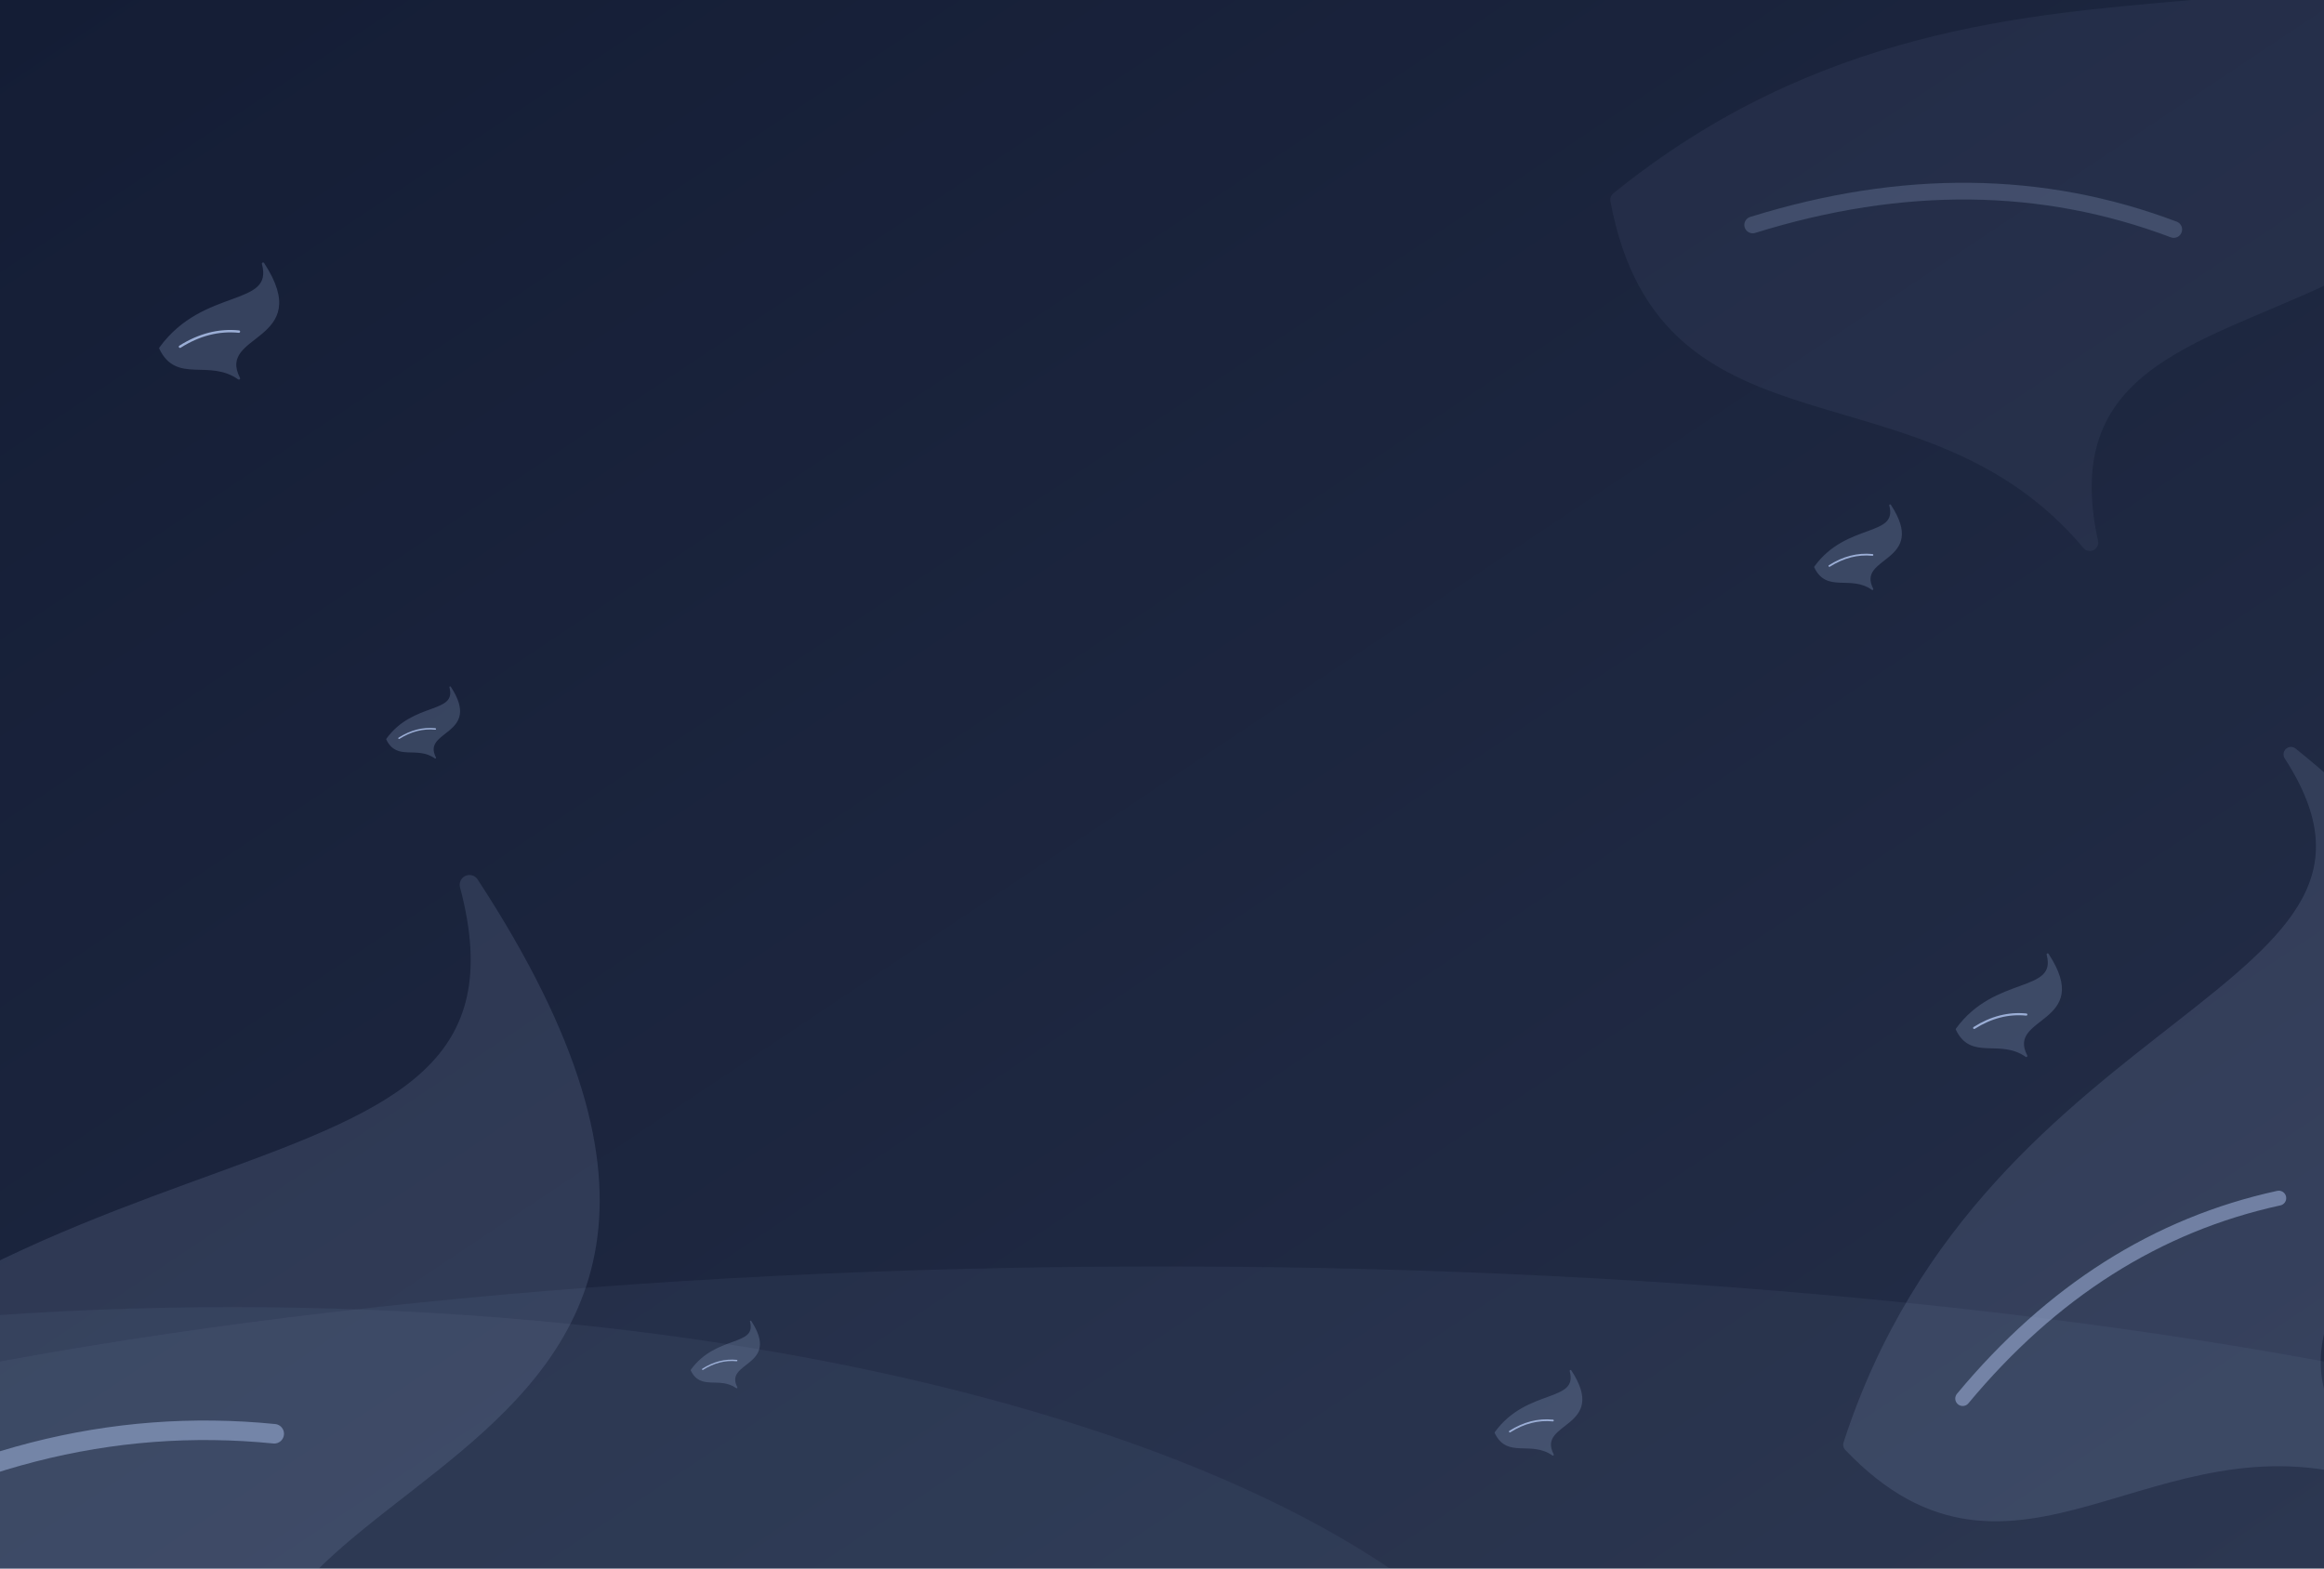
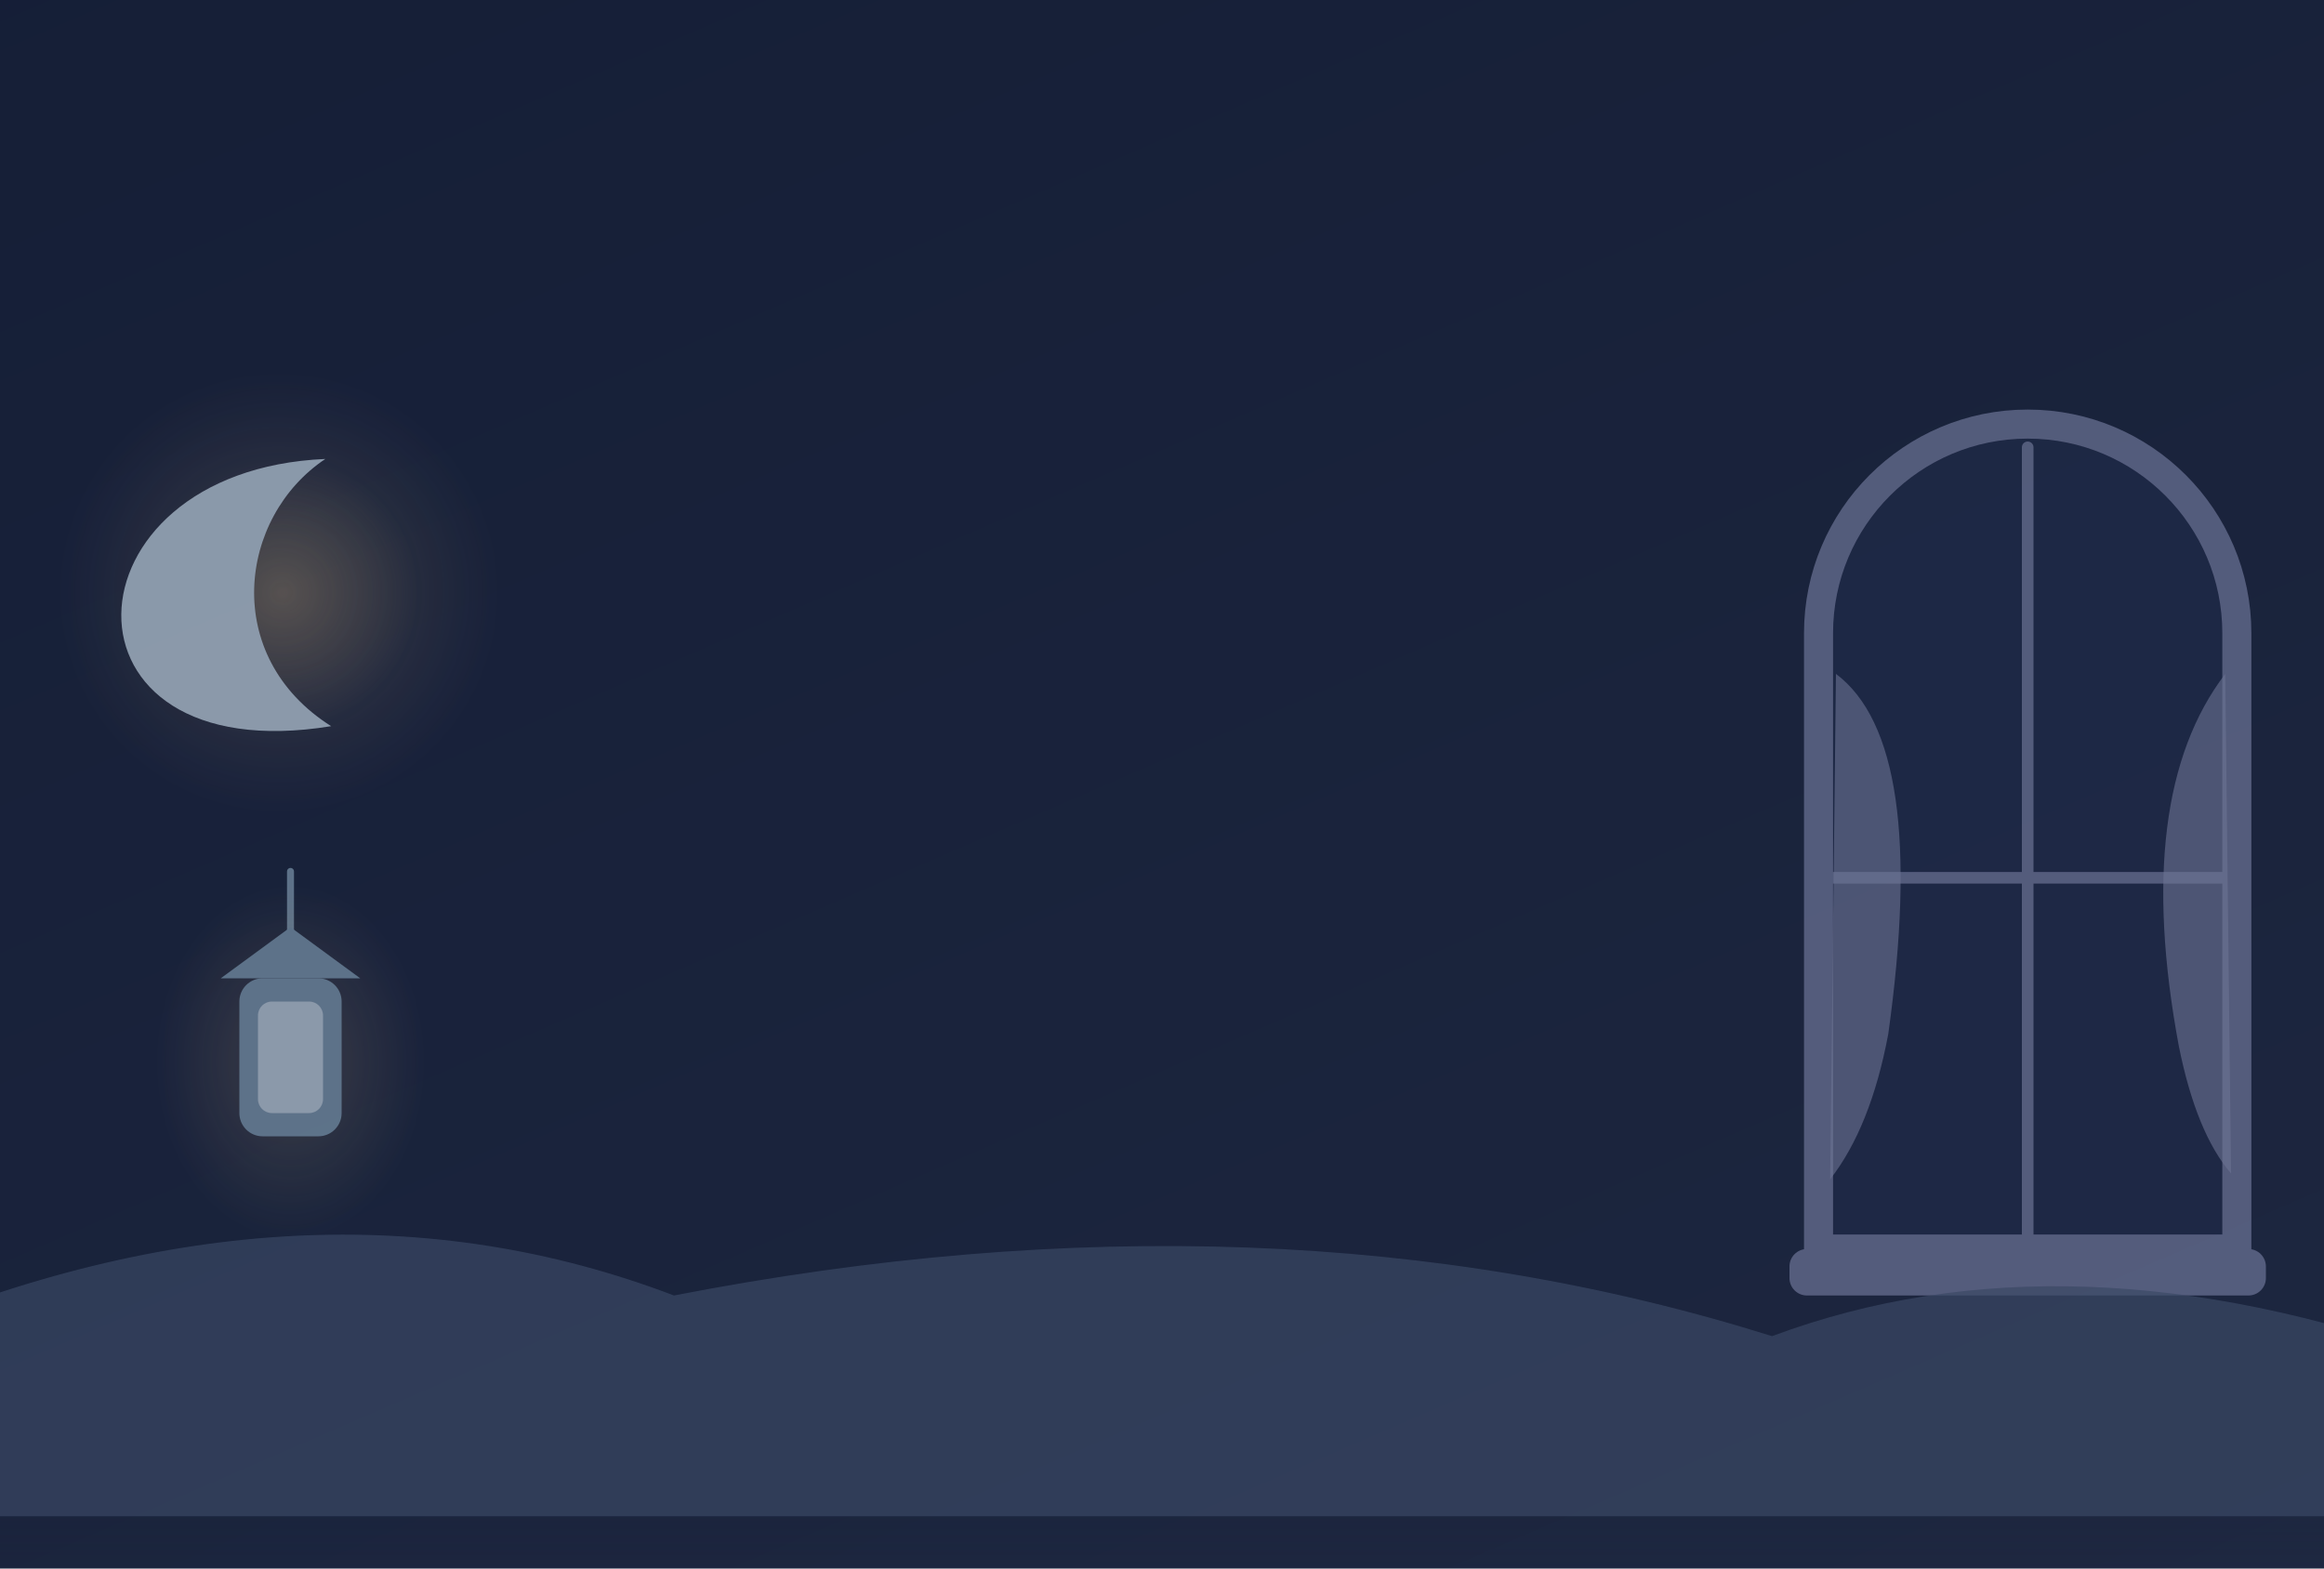
- <svg xmlns="http://www.w3.org/2000/svg" viewBox="0 0 400 270" preserveAspectRatio="xMidYMid slice" fill="none" stroke="currentColor" stroke-width="1.6" stroke-linecap="round" stroke-linejoin="round" color="rgb(155, 174, 214)">
+ <svg xmlns="http://www.w3.org/2000/svg" viewBox="0 70 400 270" preserveAspectRatio="xMidYMid slice" aria-hidden="true" color="">
  <defs>
-     <linearGradient id="scene-backdrop" x2="1" y2="1">
+     <linearGradient id="world-_r_11_-ghost-n-base" x2=".2" y2="1">
      <stop stop-color="#141d35" />
      <stop offset="1" stop-color="#242e48" />
    </linearGradient>
+     <radialGradient id="world-_r_11_-ghost-n-glow">
+       <stop stop-color="#e4bf85" stop-opacity="0.24" />
+       <stop offset="1" stop-color="#e4bf85" stop-opacity="0" />
+     </radialGradient>
+     <radialGradient id="world-_r_11_-ghost-n-shadow">
+       <stop stop-color="#9baed6" stop-opacity=".2" />
+       <stop offset="1" stop-color="#9baed6" stop-opacity="0" />
+     </radialGradient>
+     <linearGradient id="world-_r_11_-ghost-n-quiet" x2="0" y2="1">
+       <stop stop-color="#242e48" stop-opacity="0" />
+       <stop offset=".18" stop-color="#242e48" stop-opacity=".7" />
+       <stop offset=".7" stop-color="#242e48" stop-opacity=".82" />
+       <stop offset="1" stop-color="#242e48" stop-opacity="0" />
+     </linearGradient>
  </defs>
-   <rect width="400" height="270" fill="url(#scene-backdrop)" stroke="none" />
-   <defs>
-     <g id="world-_r_11_">
-       <path d="M-40 19C-11-21 36-7 28-37C62 15-4 8 12 39C-8 25-29 42-40 19Z" fill="currentColor" opacity=".24" />
-       <path d="M-27 18Q-8 6 12 8" />
+   <rect width="400" height="850" fill="url(#world-_r_11_-ghost-n-base)" />
+   <g opacity="0.72">
+     <circle cx="48" cy="172" r="38" fill="url(#world-_r_11_-ghost-n-glow)" />
+     <circle cx="49" cy="172" r="23" fill="url(#world-_r_11_-ghost-n-glow)" />
+     <path d="M56 149C10 151 8 203 57 195C38 183 41 159 56 149Z" fill="#b7c7d5" />
+     <g transform="translate(313 143) rotate(0) scale(1)">
+       <path d="M0 142V36A36 36 0 0 1 72 36V142Z" fill="#1f2948" stroke="#6a7194" stroke-width="5" />
+       <path d="M36 4V142M2 78.1H70" fill="none" stroke="#6a7194" stroke-width="2" stroke-linecap="round" stroke-linejoin="round" />
+       <rect x="-5" y="142" width="82" height="8" rx="3" fill="#6a7194" />
    </g>
-   </defs>
-   <ellipse cx="200" cy="298" rx="330" ry="80" fill="currentColor" opacity=".07" stroke="none" />
-   <ellipse cx="40" cy="315" rx="230" ry="90" fill="currentColor" opacity=".07" stroke="none" />
-   <g opacity="0.65">
-     <use href="#world-_r_11_" transform="translate(22 230) scale(2.1)" />
-     <use href="#world-_r_11_" transform="translate(370 200) scale(1.6) rotate(-18)" />
-     <use href="#world-_r_11_" transform="translate(357 20) scale(1.8) rotate(15)" opacity=".45" />
+     <path d="M316 186Q332 198 325 248Q322 264 315 273M383 186Q367 207 375 250Q378 265 384 272" fill="#8b93b4" opacity=".6" />
+     <g transform="translate(50 252) rotate(0) scale(0.8)">
+       <path d="M0-40V-18" fill="none" stroke="#7791a7" stroke-width="1.5" stroke-linecap="round" stroke-linejoin="round" />
+       <ellipse cx="0" cy="1" rx="29" ry="38" fill="url(#world-_r_11_-ghost-n-glow)" />
+       <rect x="-11" y="-17" width="22" height="34" rx="5" fill="#7791a7" />
+       <rect x="-7" y="-12" width="14" height="24" rx="3" fill="#b7c7d5" />
+       <path d="M-15-17L0-28L15-17Z" fill="#7791a7" />
+     </g>
+     <path d="M-20 300Q53 269 116 293Q219 273 305 300Q356 281 420 304V331H-20Z" fill="#455674" opacity=".7" />
  </g>
-   <g transform="translate(38 55) scale(0.26)">
-     <g class="series-world-mote" style="animation-delay: 0s; animation-duration: 7s;">
-       <use href="#world-_r_11_" />
-     </g>
-   </g>
-   <g transform="translate(320 94) scale(0.19)">
-     <g class="series-world-mote" style="animation-delay: -1.7s; animation-duration: 8s;">
-       <use href="#world-_r_11_" />
-     </g>
-   </g>
-   <g transform="translate(73 124.2) scale(0.16)">
-     <g class="series-world-mote" style="animation-delay: -3.4s; animation-duration: 9s;">
-       <use href="#world-_r_11_" />
-     </g>
-   </g>
-   <g transform="translate(346 172.8) scale(0.23)">
-     <g class="series-world-mote" style="animation-delay: -5.1s; animation-duration: 7s;">
-       <use href="#world-_r_11_" />
-     </g>
-   </g>
-   <g transform="translate(125 233) scale(0.15)">
-     <g class="series-world-mote" style="animation-delay: -6.8s; animation-duration: 8s;">
-       <use href="#world-_r_11_" />
-     </g>
-   </g>
-   <g transform="translate(265 243) scale(0.19)">
-     <g class="series-world-mote" style="animation-delay: -8.5s; animation-duration: 9s;">
-       <use href="#world-_r_11_" />
+   <rect y="330" width="400" height="390" fill="url(#world-_r_11_-ghost-n-quiet)" />
+   <g opacity="0.55">
+     <path d="M-20 743Q63 707 137 742Q251 704 420 751V850H-20Z" fill="#34425e" />
+     <path d="M-20 792Q71 756 168 791Q289 746 420 790V850H-20Z" fill="#44526f" />
+     <g transform="translate(343 777) rotate(0) scale(0.65)">
+       <path d="M-21 20V-8Q-19-33 0-32Q23-32 23-8V22L12 15L2 22L-9 15Z" fill="#b7c7d5" opacity=".42" />
+       <circle cx="-6" cy="-7" r="2" fill="#7791a7" />
+       <circle cx="6" cy="-7" r="2" fill="#7791a7" />
    </g>
  </g>
</svg>
